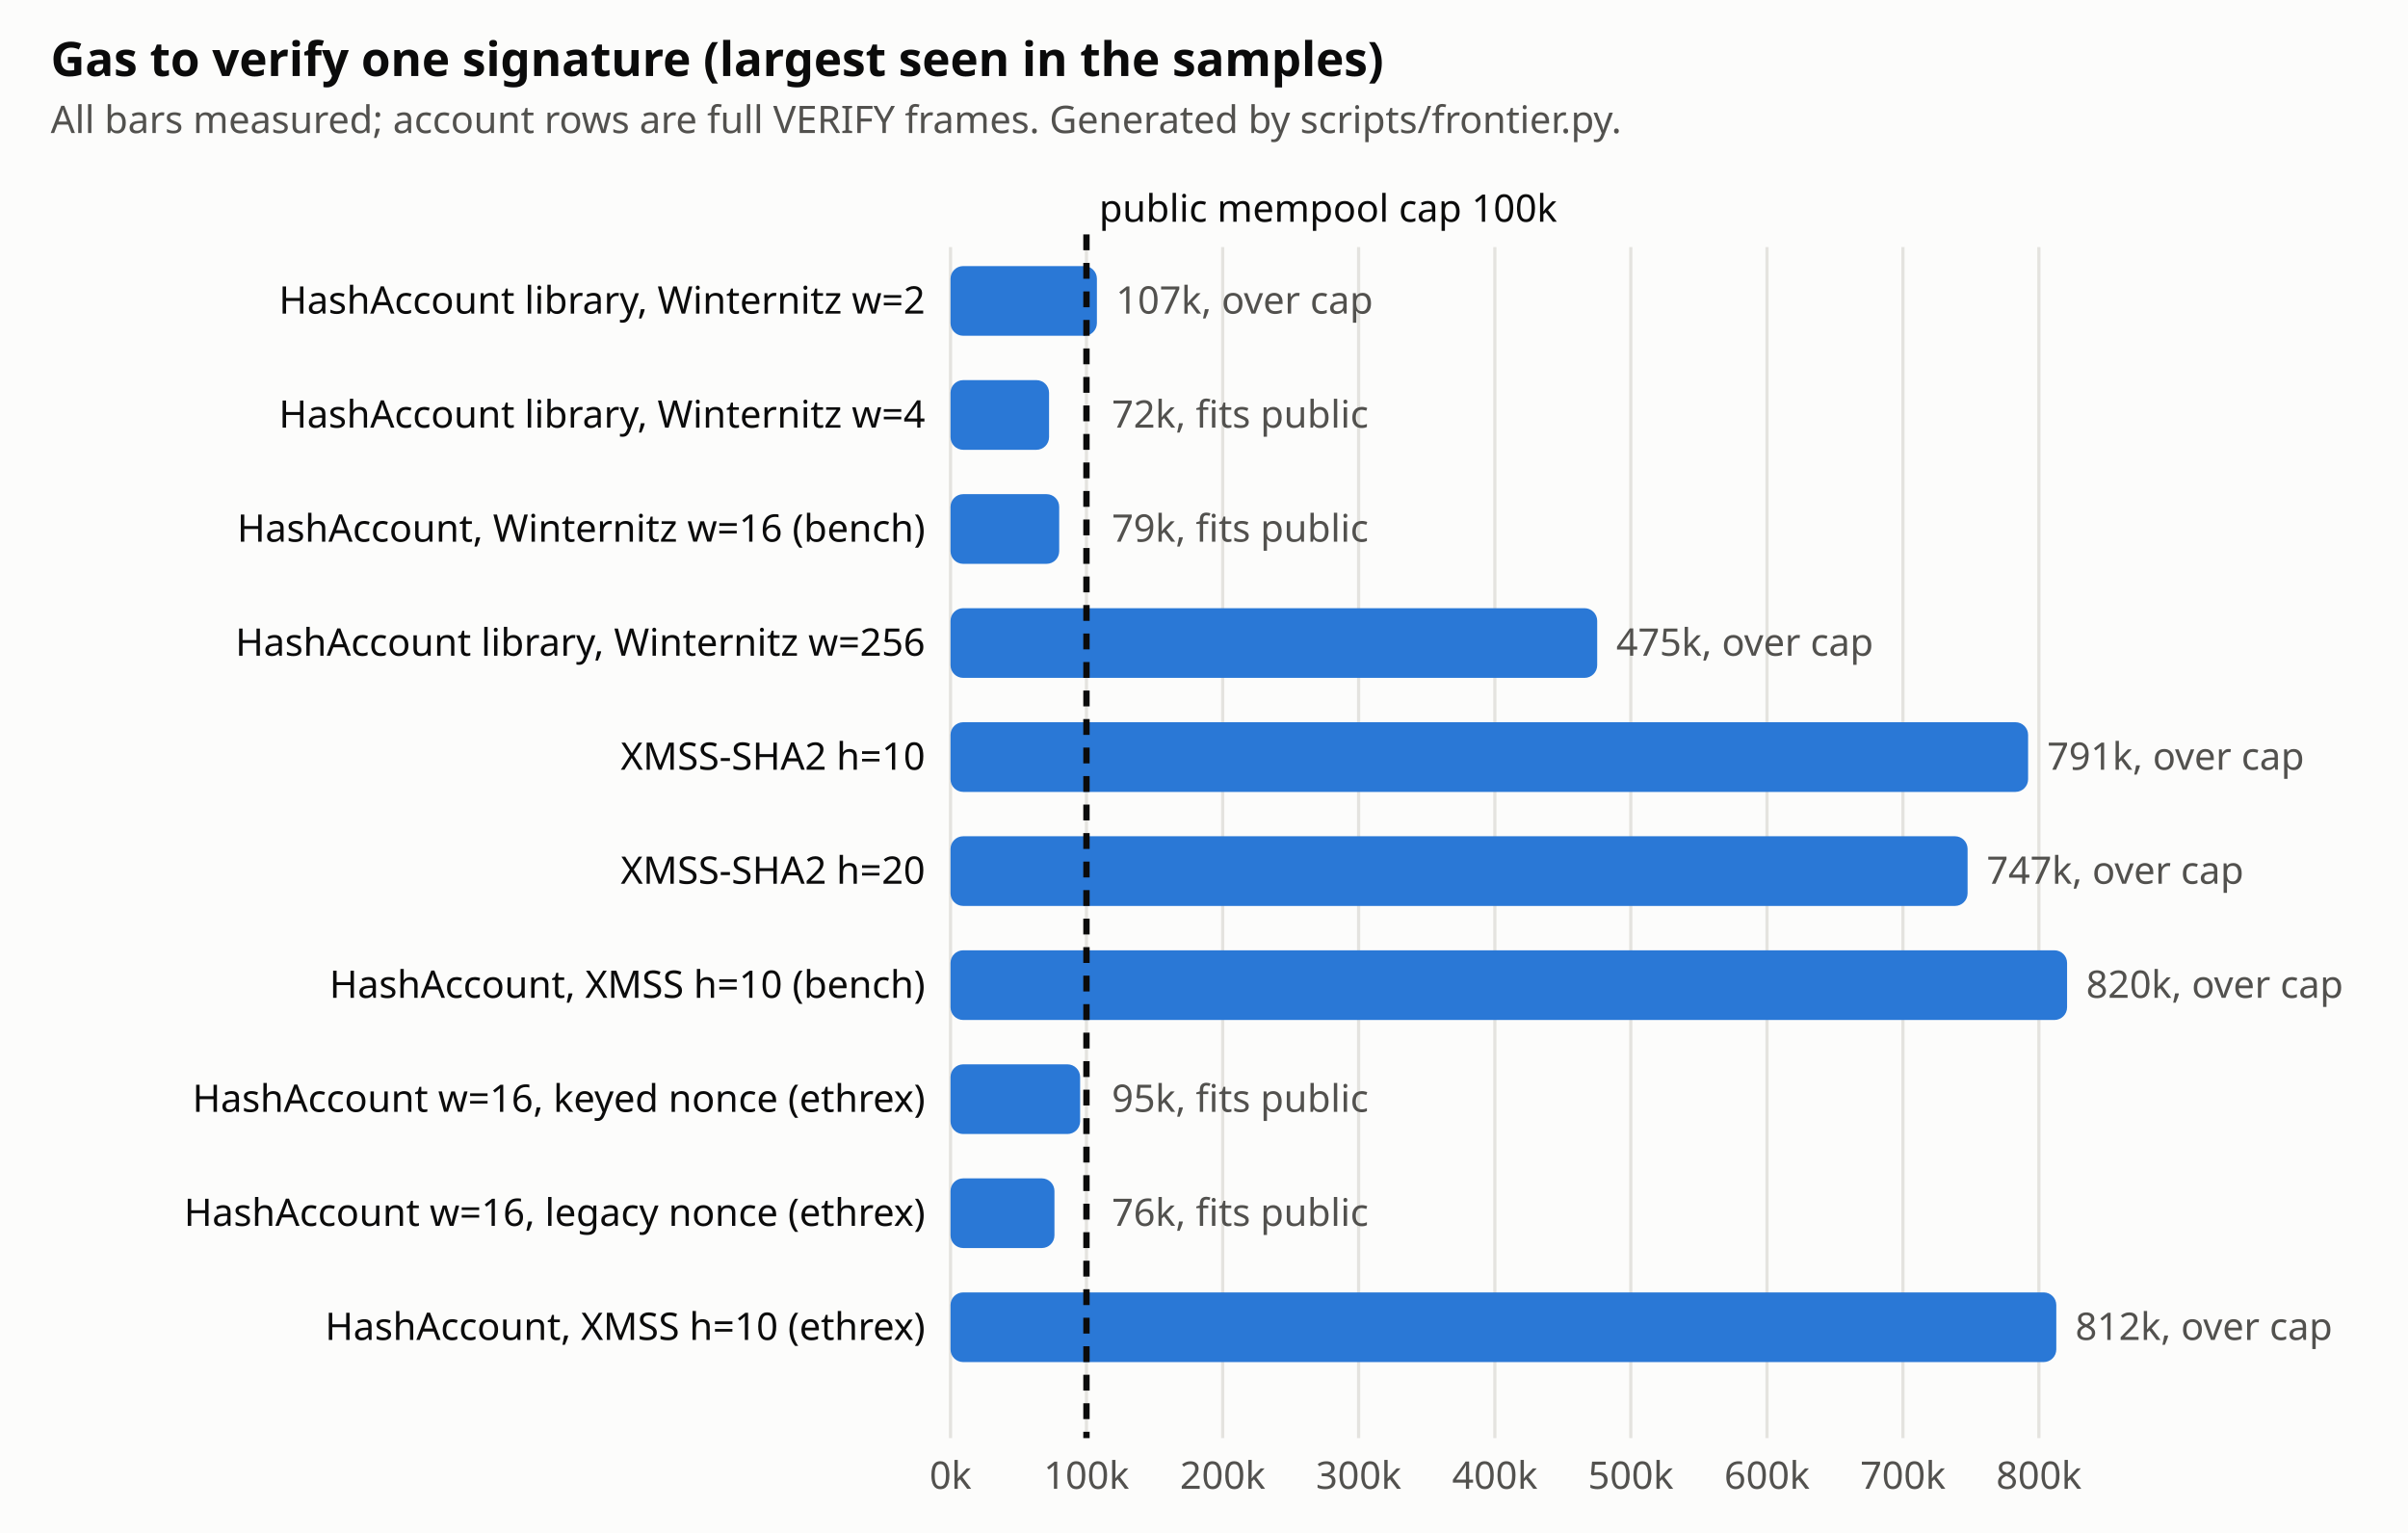
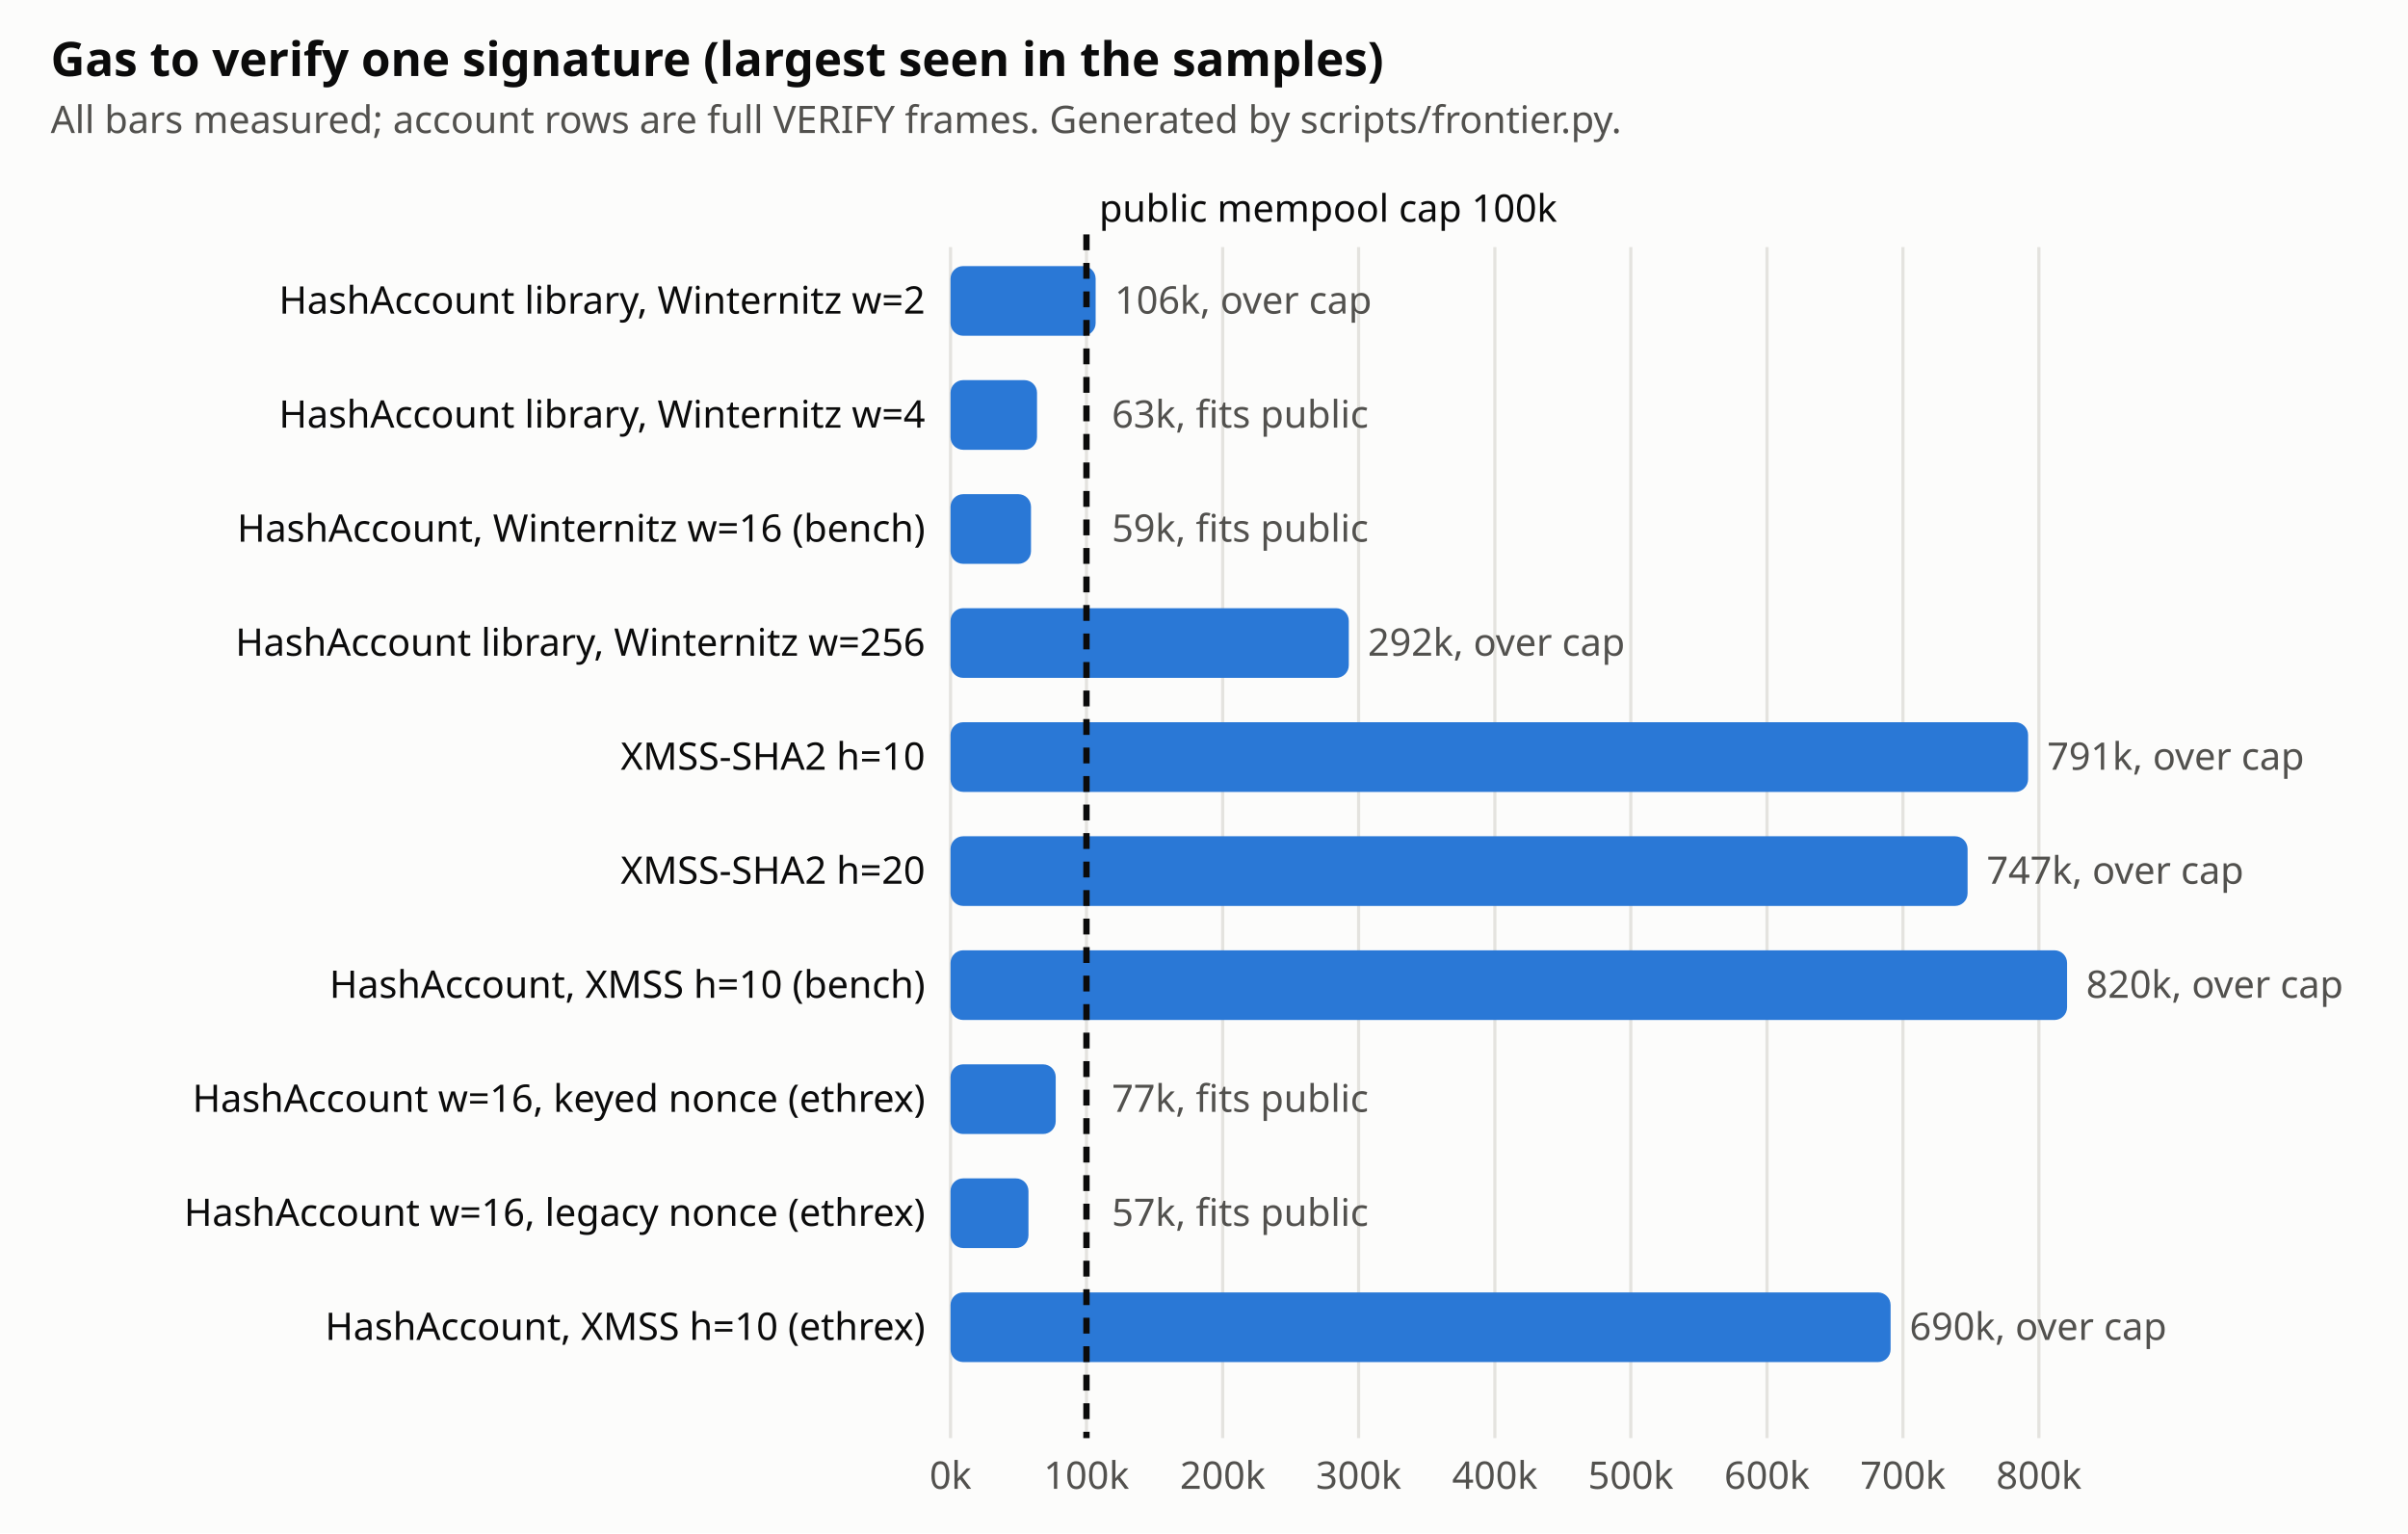
<svg xmlns="http://www.w3.org/2000/svg" viewBox="0 0 760 484" font-family="system-ui, sans-serif" font-size="12">
  <rect width="760" height="484" fill="#fcfcfb" />
  <text x="16" y="24" font-size="15" fill="#0b0b0b" font-weight="600">Gas to verify one signature (largest seen in the samples)</text>
  <text x="16" y="42" fill="#52514e">All bars measured; account rows are full VERIFY frames. Generated by scripts/frontier.py.</text>
  <line x1="300.0" x2="300.0" y1="78" y2="454" stroke="#e4e3df" stroke-width="1" />
  <text x="300.0" y="470" fill="#52514e" text-anchor="middle">0k</text>
  <line x1="342.9" x2="342.9" y1="78" y2="454" stroke="#e4e3df" stroke-width="1" />
  <text x="342.9" y="470" fill="#52514e" text-anchor="middle">100k</text>
  <line x1="385.9" x2="385.9" y1="78" y2="454" stroke="#e4e3df" stroke-width="1" />
  <text x="385.9" y="470" fill="#52514e" text-anchor="middle">200k</text>
  <line x1="428.8" x2="428.8" y1="78" y2="454" stroke="#e4e3df" stroke-width="1" />
  <text x="428.8" y="470" fill="#52514e" text-anchor="middle">300k</text>
  <line x1="471.8" x2="471.8" y1="78" y2="454" stroke="#e4e3df" stroke-width="1" />
  <text x="471.8" y="470" fill="#52514e" text-anchor="middle">400k</text>
  <line x1="514.7" x2="514.7" y1="78" y2="454" stroke="#e4e3df" stroke-width="1" />
  <text x="514.7" y="470" fill="#52514e" text-anchor="middle">500k</text>
  <line x1="557.7" x2="557.7" y1="78" y2="454" stroke="#e4e3df" stroke-width="1" />
  <text x="557.7" y="470" fill="#52514e" text-anchor="middle">600k</text>
  <line x1="600.6" x2="600.6" y1="78" y2="454" stroke="#e4e3df" stroke-width="1" />
  <text x="600.6" y="470" fill="#52514e" text-anchor="middle">700k</text>
  <line x1="643.5" x2="643.5" y1="78" y2="454" stroke="#e4e3df" stroke-width="1" />
  <text x="643.5" y="470" fill="#52514e" text-anchor="middle">800k</text>
  <text x="292" y="99.0" fill="#0b0b0b" text-anchor="end">HashAccount library, Winternitz w=2</text>
-   <rect x="300" y="84" width="46.2" height="22" rx="4" fill="#2a78d6" />
-   <text x="352.2" y="99.0" fill="#52514e">107k, over cap</text>
+   <rect x="300" y="84" width="45.8" height="22" rx="4" fill="#2a78d6" />
+   <text x="351.8" y="99.0" fill="#52514e">106k, over cap</text>
  <text x="292" y="135.0" fill="#0b0b0b" text-anchor="end">HashAccount library, Winternitz w=4</text>
-   <rect x="300" y="120" width="31.1" height="22" rx="4" fill="#2a78d6" />
-   <text x="350.9" y="135.0" fill="#52514e">72k, fits public</text>
+   <rect x="300" y="120" width="27.3" height="22" rx="4" fill="#2a78d6" />
+   <text x="350.9" y="135.0" fill="#52514e">63k, fits public</text>
  <text x="292" y="171.0" fill="#0b0b0b" text-anchor="end">HashAccount, Winternitz w=16 (bench)</text>
-   <rect x="300" y="156" width="34.3" height="22" rx="4" fill="#2a78d6" />
-   <text x="350.9" y="171.0" fill="#52514e">79k, fits public</text>
+   <rect x="300" y="156" width="25.4" height="22" rx="4" fill="#2a78d6" />
+   <text x="350.9" y="171.0" fill="#52514e">59k, fits public</text>
  <text x="292" y="207.0" fill="#0b0b0b" text-anchor="end">HashAccount library, Winternitz w=256</text>
-   <rect x="300" y="192" width="204.1" height="22" rx="4" fill="#2a78d6" />
-   <text x="510.1" y="207.0" fill="#52514e">475k, over cap</text>
+   <rect x="300" y="192" width="125.7" height="22" rx="4" fill="#2a78d6" />
+   <text x="431.7" y="207.0" fill="#52514e">292k, over cap</text>
  <text x="292" y="243.0" fill="#0b0b0b" text-anchor="end">XMSS-SHA2 h=10</text>
  <rect x="300" y="228" width="340.1" height="22" rx="4" fill="#2a78d6" />
  <text x="646.1" y="243.0" fill="#52514e">791k, over cap</text>
  <text x="292" y="279.0" fill="#0b0b0b" text-anchor="end">XMSS-SHA2 h=20</text>
  <rect x="300" y="264" width="321.0" height="22" rx="4" fill="#2a78d6" />
  <text x="627.0" y="279.0" fill="#52514e">747k, over cap</text>
  <text x="292" y="315.0" fill="#0b0b0b" text-anchor="end">HashAccount, XMSS h=10 (bench)</text>
  <rect x="300" y="300" width="352.4" height="22" rx="4" fill="#2a78d6" />
  <text x="658.4" y="315.0" fill="#52514e">820k, over cap</text>
  <text x="292" y="351.0" fill="#0b0b0b" text-anchor="end">HashAccount w=16, keyed nonce (ethrex)</text>
-   <rect x="300" y="336" width="40.9" height="22" rx="4" fill="#2a78d6" />
-   <text x="350.9" y="351.0" fill="#52514e">95k, fits public</text>
+   <rect x="300" y="336" width="33.2" height="22" rx="4" fill="#2a78d6" />
+   <text x="350.9" y="351.0" fill="#52514e">77k, fits public</text>
  <text x="292" y="387.0" fill="#0b0b0b" text-anchor="end">HashAccount w=16, legacy nonce (ethrex)</text>
-   <rect x="300" y="372" width="32.8" height="22" rx="4" fill="#2a78d6" />
-   <text x="350.9" y="387.0" fill="#52514e">76k, fits public</text>
+   <rect x="300" y="372" width="24.6" height="22" rx="4" fill="#2a78d6" />
+   <text x="350.9" y="387.0" fill="#52514e">57k, fits public</text>
  <text x="292" y="423.0" fill="#0b0b0b" text-anchor="end">HashAccount, XMSS h=10 (ethrex)</text>
-   <rect x="300" y="408" width="349.0" height="22" rx="4" fill="#2a78d6" />
-   <text x="655.0" y="423.0" fill="#52514e">812k, over cap</text>
+   <rect x="300" y="408" width="296.7" height="22" rx="4" fill="#2a78d6" />
+   <text x="602.7" y="423.0" fill="#52514e">690k, over cap</text>
  <line x1="342.9" x2="342.9" y1="74" y2="454" stroke="#0b0b0b" stroke-width="2" stroke-dasharray="5 4" />
  <text x="346.9" y="70" fill="#0b0b0b">public mempool cap 100k</text>
</svg>
